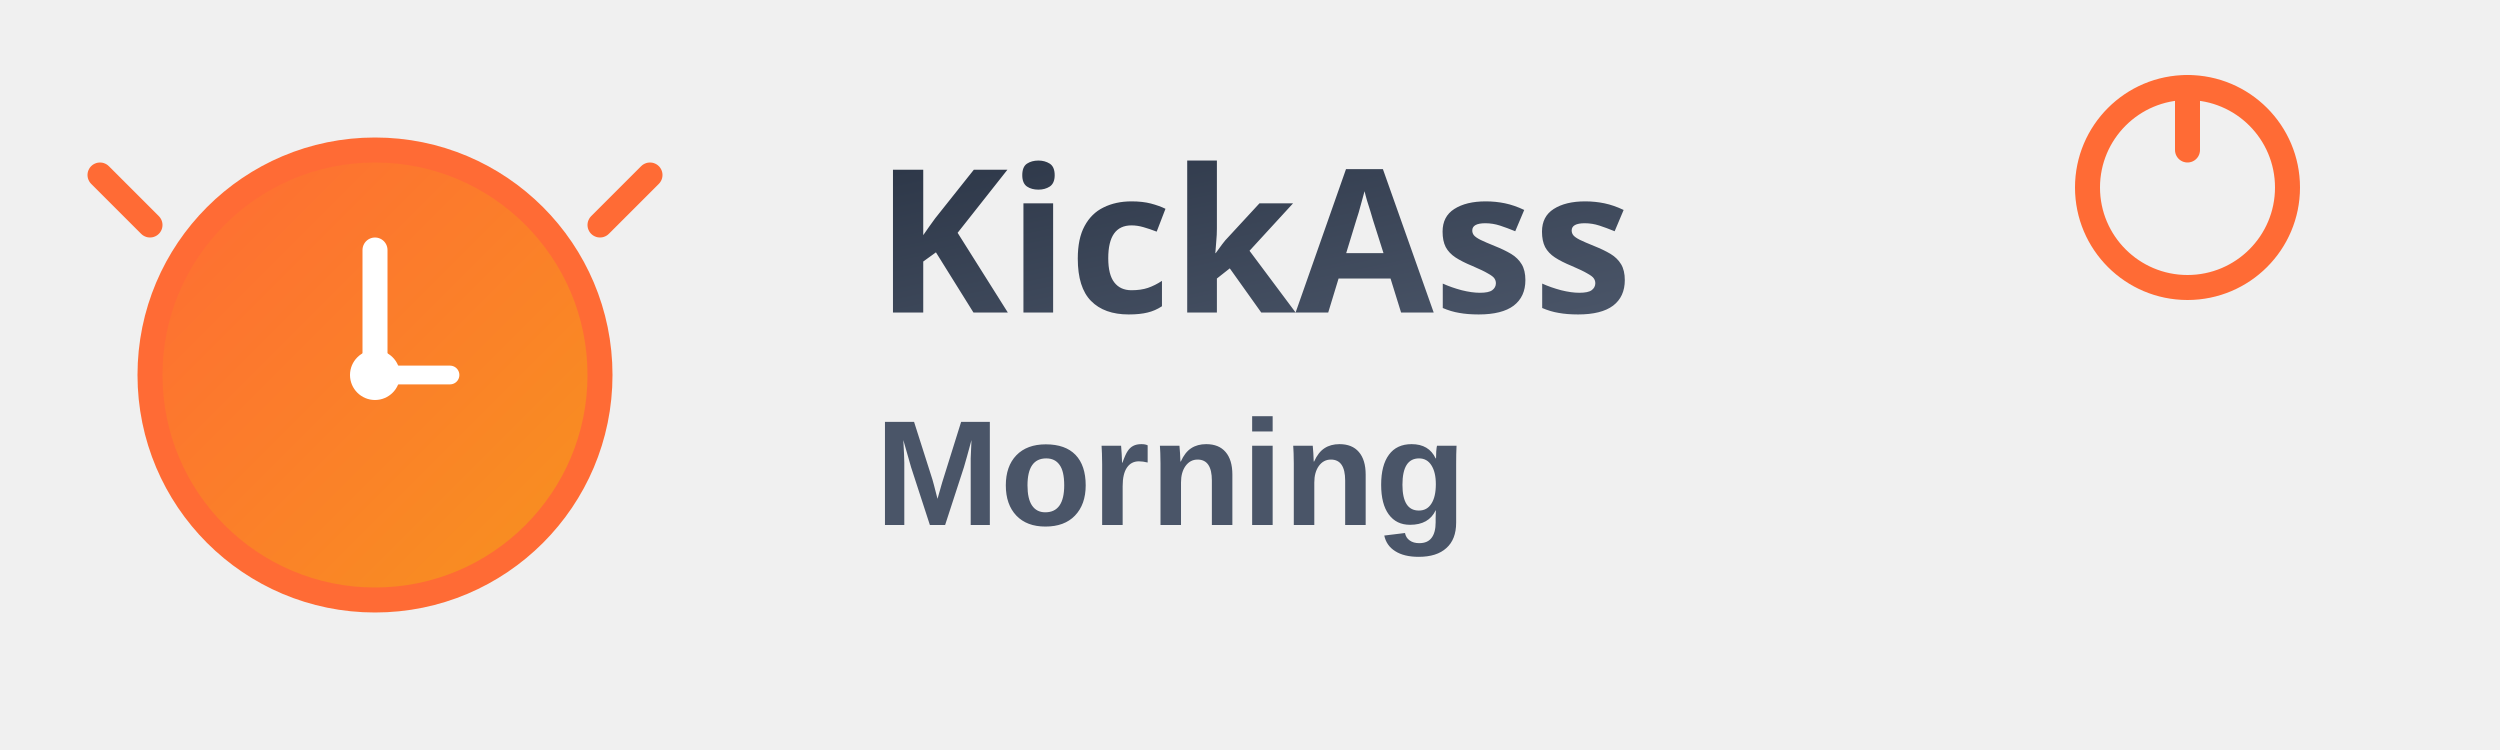
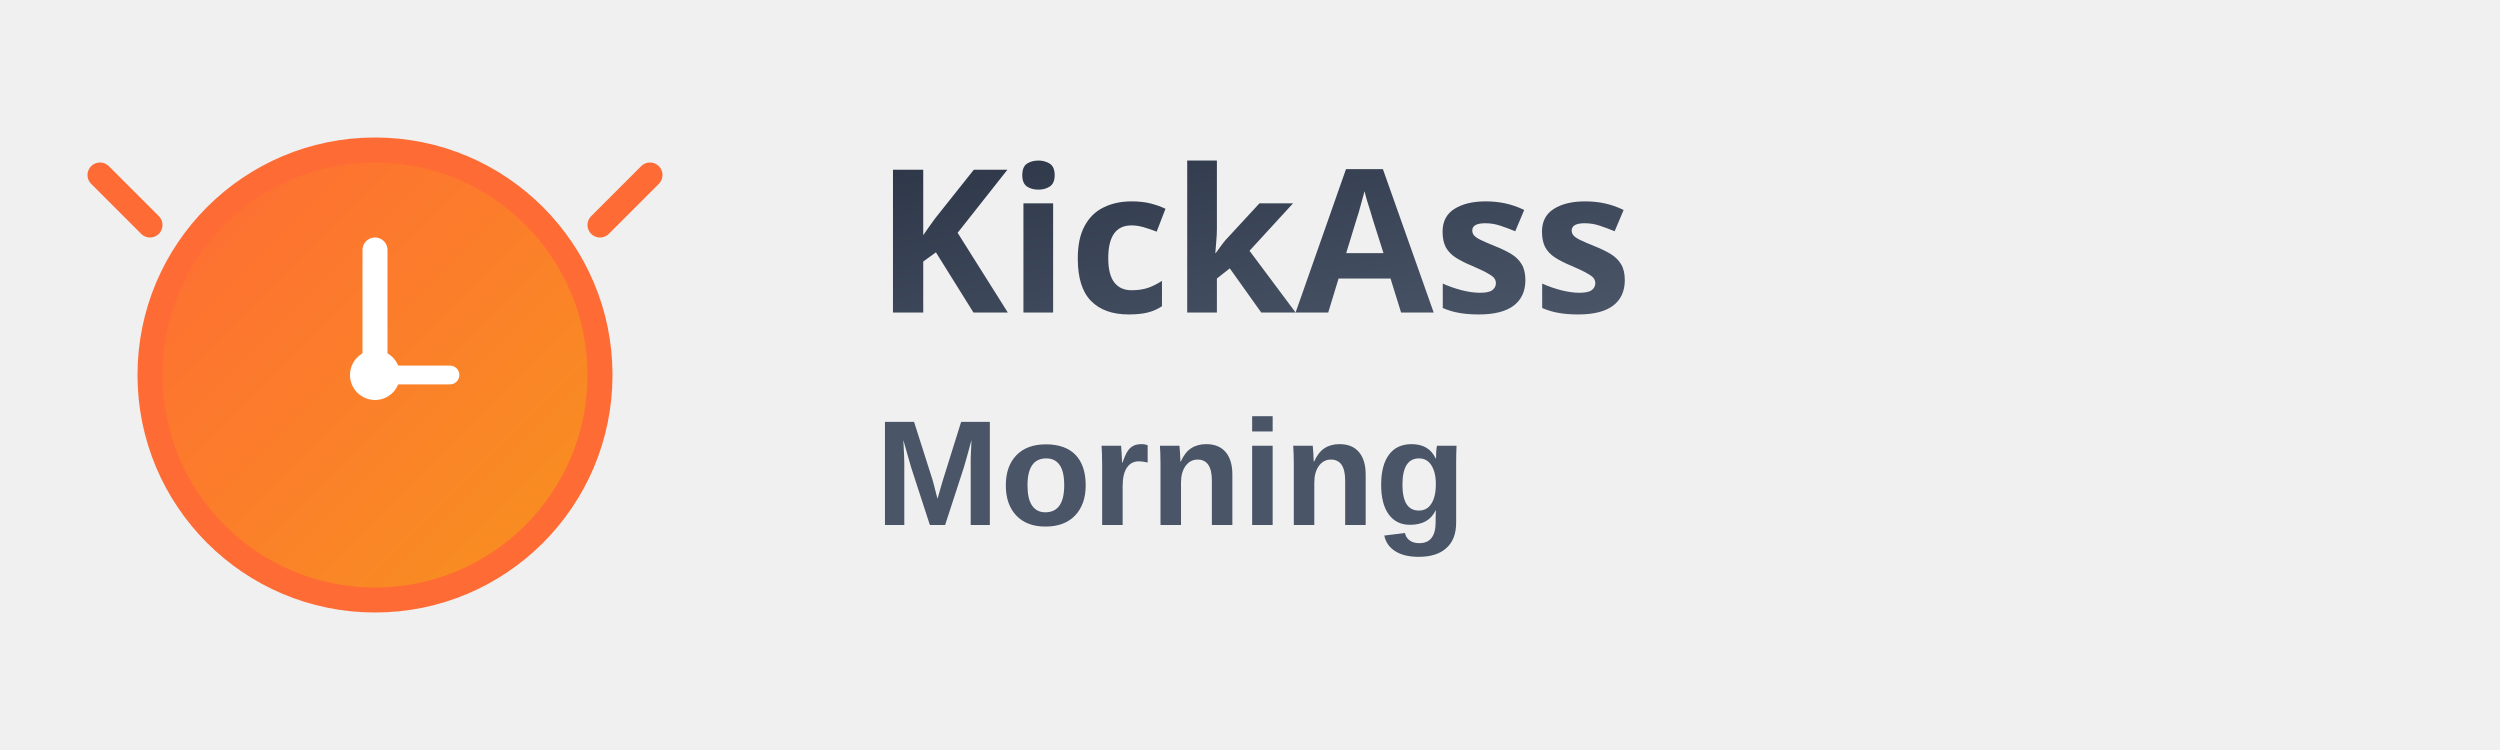
<svg xmlns="http://www.w3.org/2000/svg" width="200" height="60" viewBox="0 0 200 60" fill="none">
  <g>
    <circle cx="30" cy="30" r="18" fill="url(#gradient1)" stroke="#FF6B35" stroke-width="2" />
    <line x1="30" y1="30" x2="30" y2="20" stroke="#fff" stroke-width="2" stroke-linecap="round" />
    <line x1="30" y1="30" x2="36" y2="30" stroke="#fff" stroke-width="1.5" stroke-linecap="round" />
    <circle cx="30" cy="30" r="2" fill="#fff" />
    <path d="M12 18 L8 14 M48 18 L52 14" stroke="#FF6B35" stroke-width="2" stroke-linecap="round" />
  </g>
  <text x="70" y="25" font-family="Arial Black, sans-serif" font-size="16" font-weight="900" fill="url(#textGradient)">KickAss</text>
  <text x="70" y="42" font-family="Arial, sans-serif" font-size="12" font-weight="600" fill="#4A5568">Morning</text>
-   <circle cx="175" cy="15" r="8" fill="none" stroke="#FF6B35" stroke-width="2" />
-   <line x1="175" y1="7" x2="175" y2="12" stroke="#FF6B35" stroke-width="2" stroke-linecap="round" />
  <defs>
    <linearGradient id="gradient1" x1="0%" y1="0%" x2="100%" y2="100%">
      <stop offset="0%" style="stop-color:#FF6B35;stop-opacity:1" />
      <stop offset="100%" style="stop-color:#F7931E;stop-opacity:1" />
    </linearGradient>
    <linearGradient id="gradient2" x1="0%" y1="0%" x2="100%" y2="0%">
      <stop offset="0%" style="stop-color:#FF6B35;stop-opacity:0.3" />
      <stop offset="50%" style="stop-color:#F7931E;stop-opacity:1" />
      <stop offset="100%" style="stop-color:#FF6B35;stop-opacity:0.3" />
    </linearGradient>
    <linearGradient id="textGradient" x1="0%" y1="0%" x2="100%" y2="100%">
      <stop offset="0%" style="stop-color:#2D3748;stop-opacity:1" />
      <stop offset="100%" style="stop-color:#4A5568;stop-opacity:1" />
    </linearGradient>
  </defs>
</svg>
